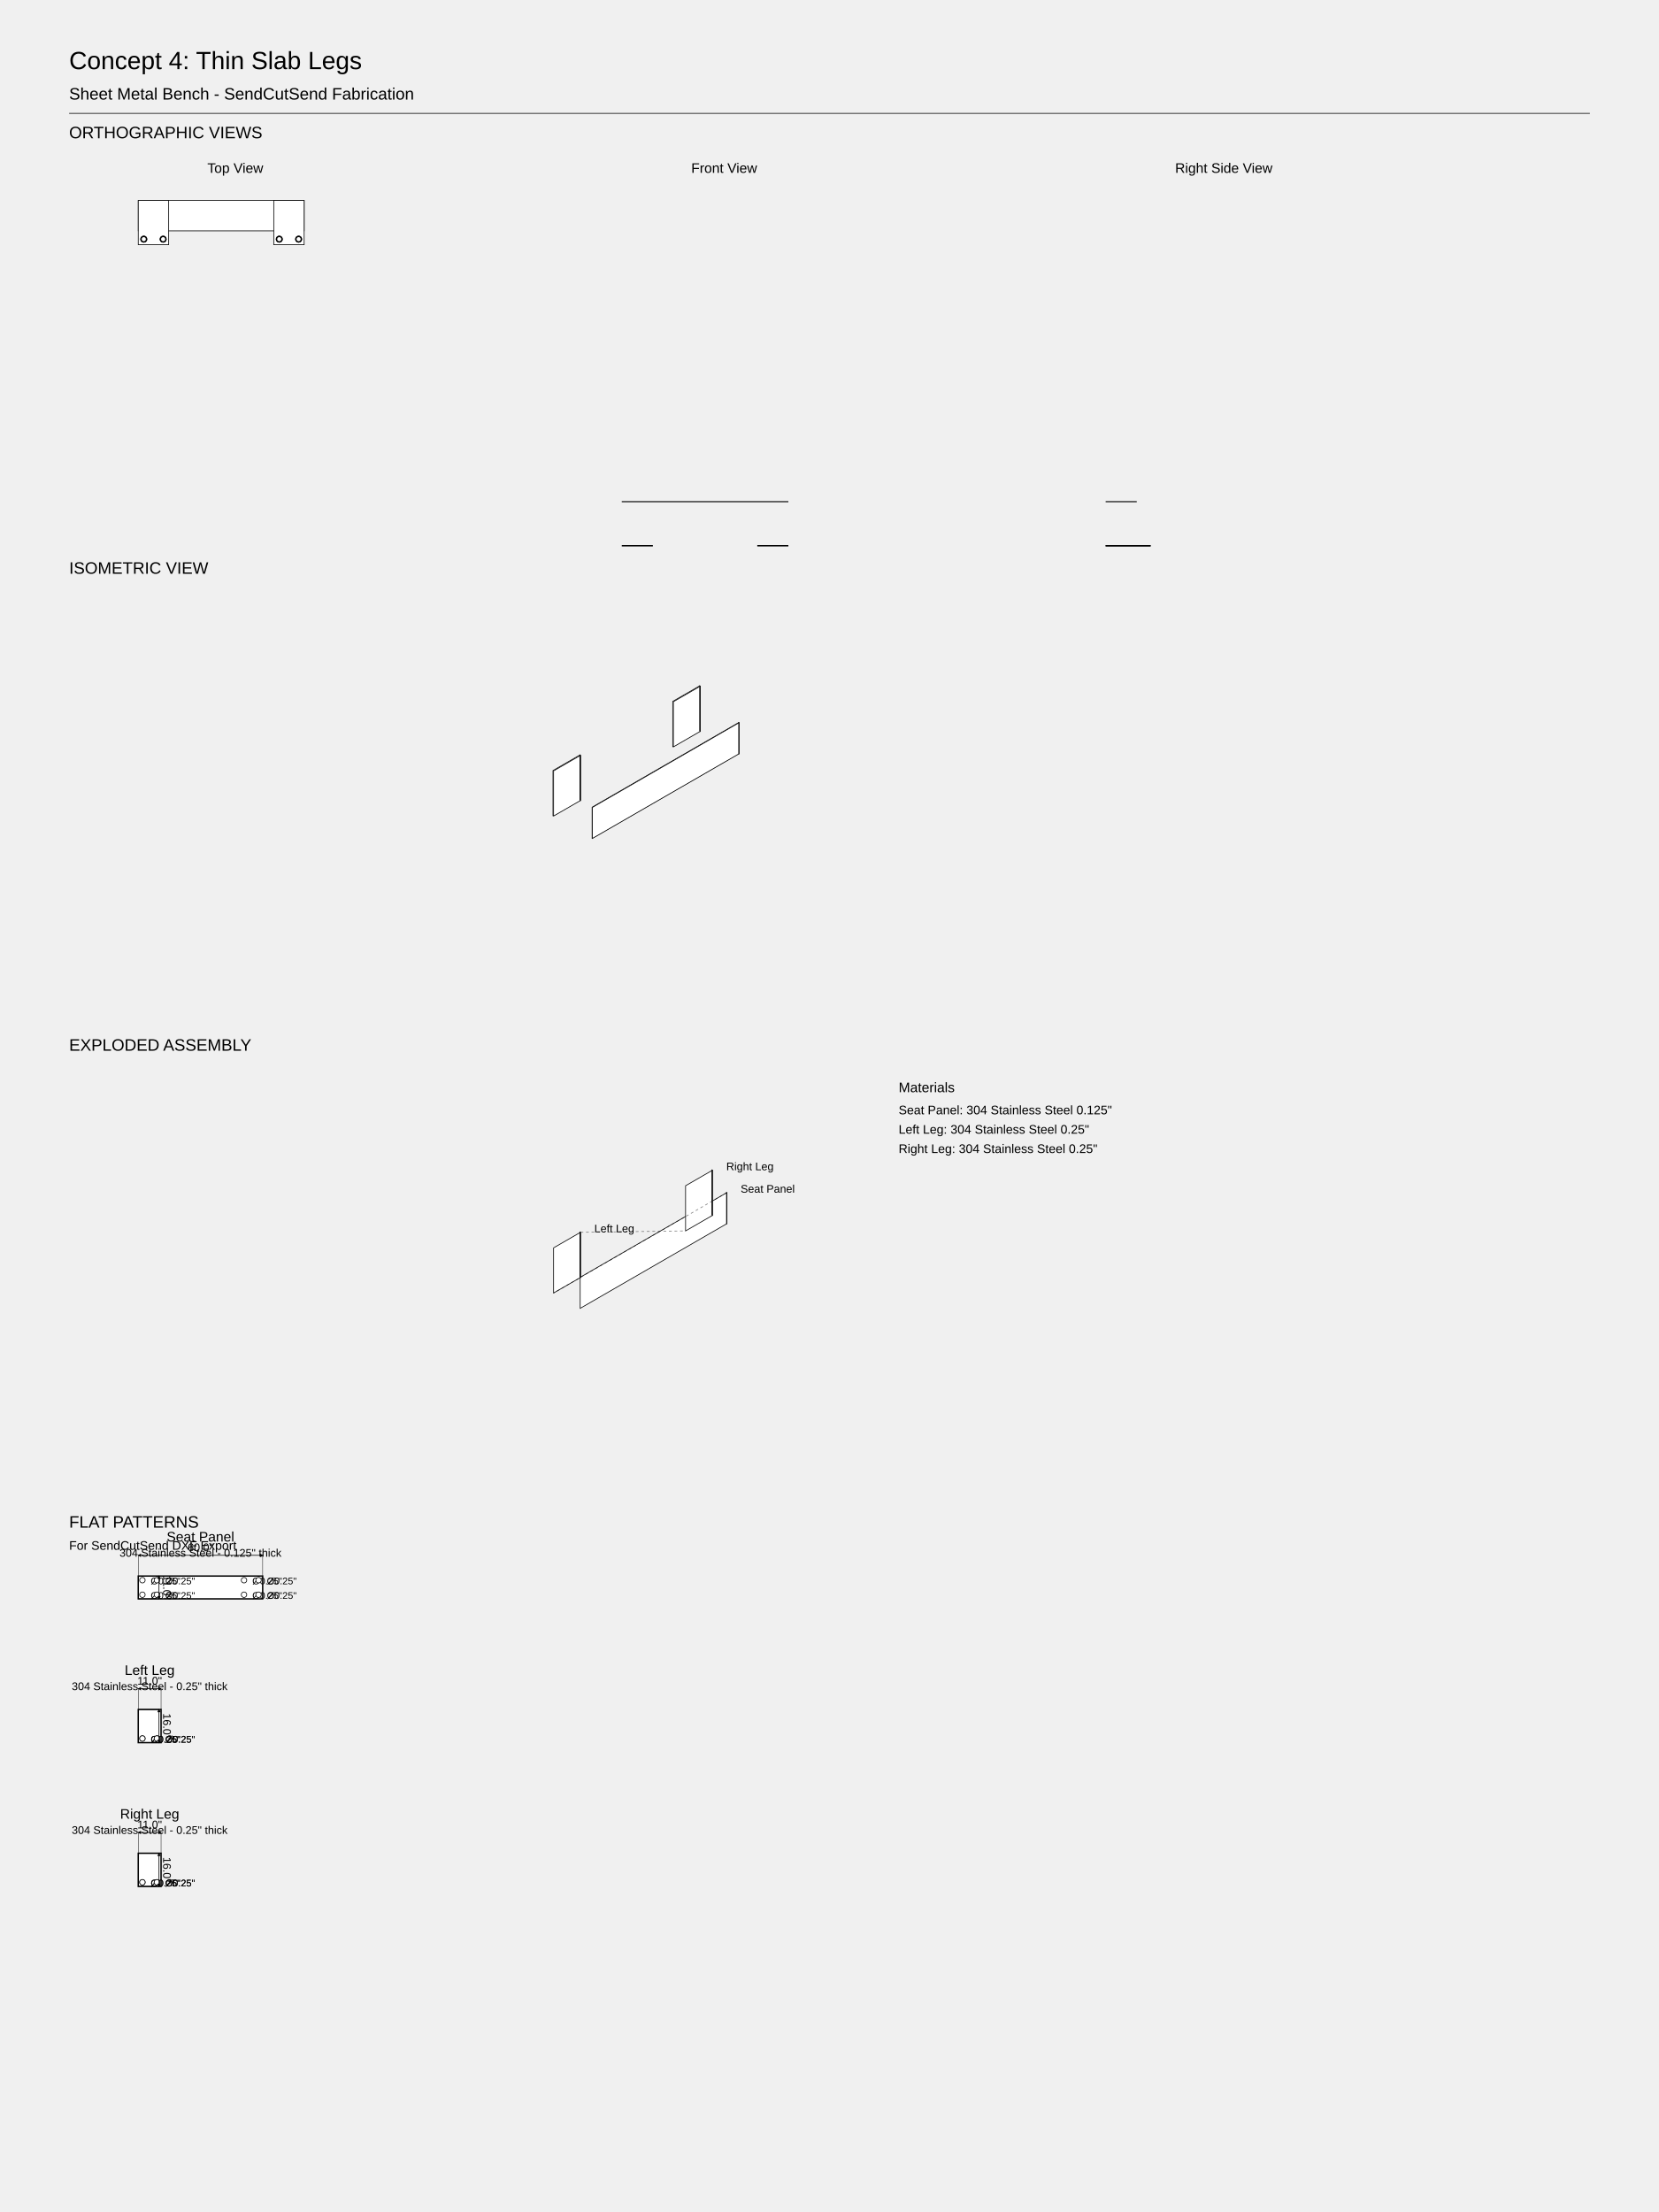
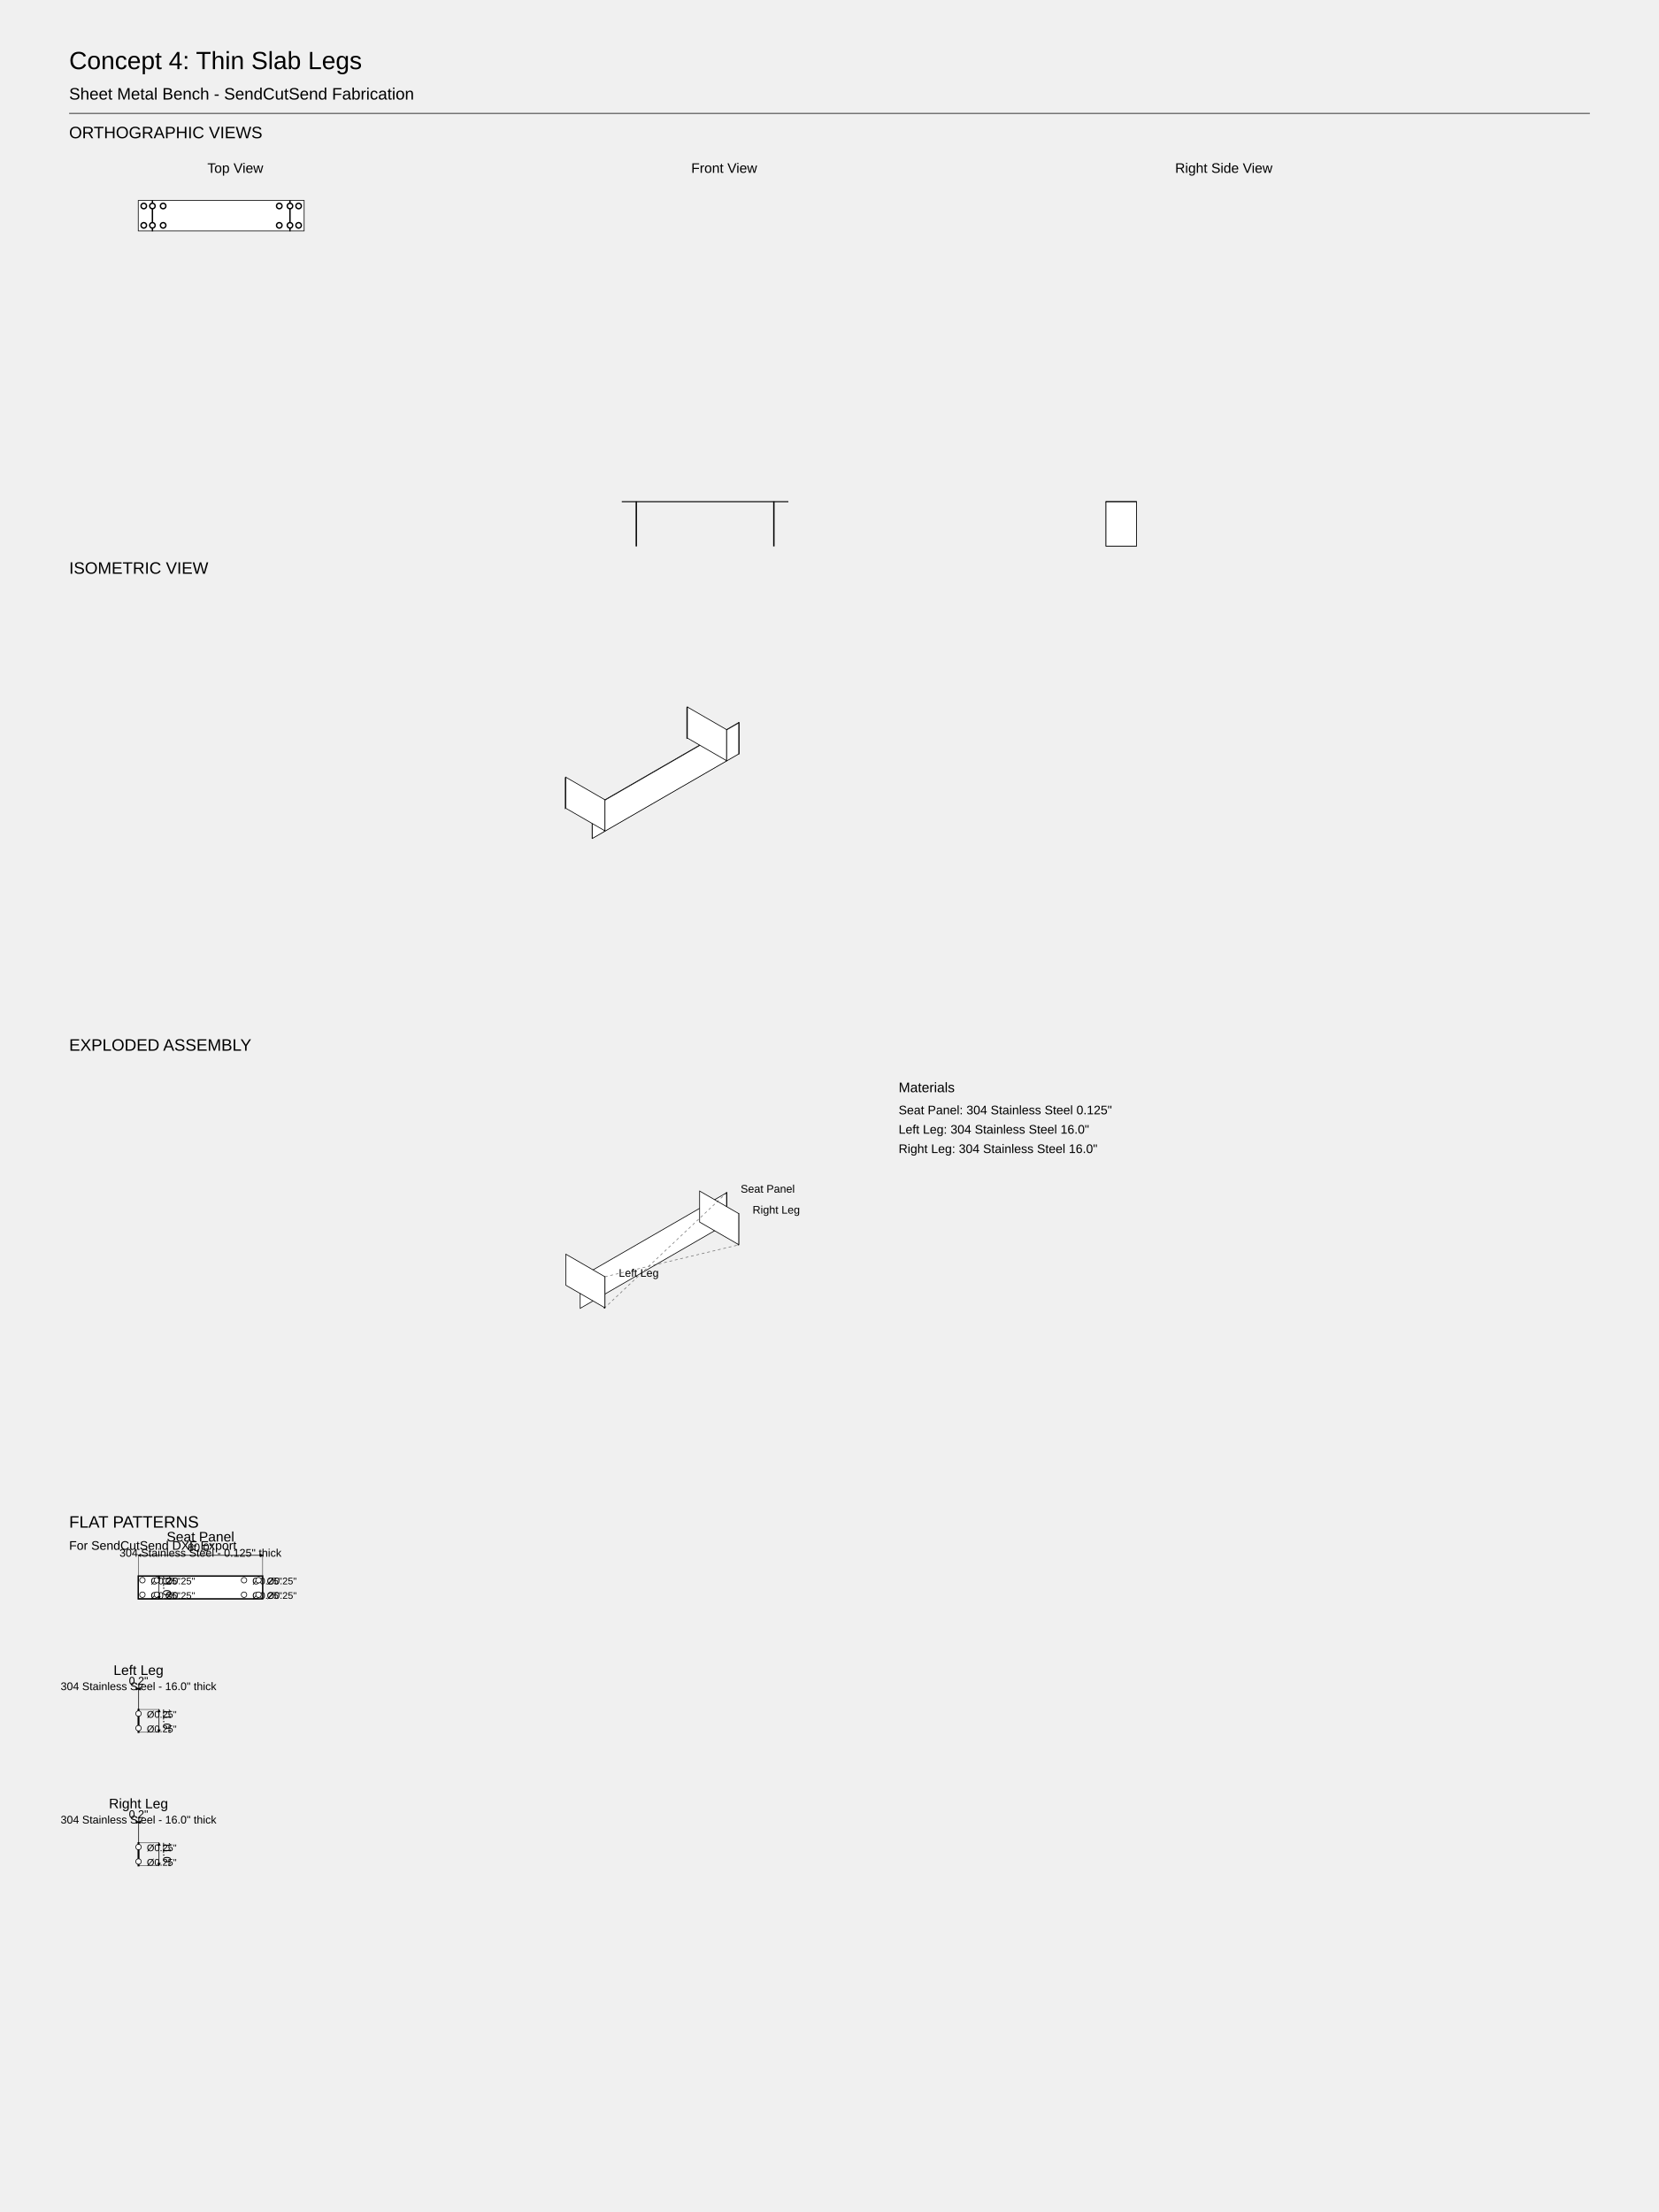
<svg xmlns="http://www.w3.org/2000/svg" width="1200" height="1600" viewBox="0 0 1200 1600">
  <defs>
    <marker id="arrowhead" markerWidth="8" markerHeight="8" refX="4" refY="2.5" orient="auto">
      <polygon points="0 0, 5 2.5, 0 5" fill="black" />
    </marker>
    <marker id="arrowhead-start" markerWidth="8" markerHeight="8" refX="1" refY="2.5" orient="auto">
      <polygon points="5 0, 0 2.5, 5 5" fill="black" />
    </marker>
  </defs>
  <text x="50" y="50" font-family="Arial, sans-serif" font-size="18" text-anchor="start" font-weight="normal" fill="black">Concept 4: Thin Slab Legs</text>
  <text x="50" y="72" font-family="Arial, sans-serif" font-size="12" text-anchor="start" font-weight="normal" fill="black">Sheet Metal Bench - SendCutSend Fabrication</text>
  <line x1="50" y1="82" x2="1150" y2="82" stroke="black" stroke-width="0.5" opacity="1.0" />
  <text x="50" y="100" font-family="Arial, sans-serif" font-size="12" text-anchor="start" font-weight="normal" fill="black">ORTHOGRAPHIC VIEWS</text>
  <text x="150" y="125" font-family="Arial, sans-serif" font-size="10" text-anchor="start" font-weight="normal" fill="black">Top View</text>
  <polygon points="100.0,145.0 220.0,145.0 220.0,167.0 100.0,167.0" fill="white" stroke="black" stroke-width="0.5" opacity="1.0" />
  <circle cx="104.0" cy="149.0" r="2" fill="white" stroke="black" stroke-width="1" />
  <circle cx="104.0" cy="163.0" r="2" fill="white" stroke="black" stroke-width="1" />
  <circle cx="118.0" cy="149.0" r="2" fill="white" stroke="black" stroke-width="1" />
  <circle cx="118.0" cy="163.0" r="2" fill="white" stroke="black" stroke-width="1" />
  <circle cx="202.0" cy="149.0" r="2" fill="white" stroke="black" stroke-width="1" />
  <circle cx="202.0" cy="163.0" r="2" fill="white" stroke="black" stroke-width="1" />
  <circle cx="216.0" cy="149.0" r="2" fill="white" stroke="black" stroke-width="1" />
  <circle cx="216.0" cy="163.0" r="2" fill="white" stroke="black" stroke-width="1" />
-   <polygon points="100.0,145.0 122.0,145.0 122.0,177.0 100.0,177.0" fill="white" stroke="black" stroke-width="0.5" opacity="1.0" />
-   <circle cx="104.0" cy="173.0" r="2" fill="white" stroke="black" stroke-width="1" />
-   <circle cx="104.0" cy="173.0" r="2" fill="white" stroke="black" stroke-width="1" />
-   <circle cx="118.0" cy="173.0" r="2" fill="white" stroke="black" stroke-width="1" />
-   <circle cx="118.0" cy="173.0" r="2" fill="white" stroke="black" stroke-width="1" />
-   <polygon points="198.0,145.0 220.0,145.0 220.0,177.0 198.0,177.0" fill="white" stroke="black" stroke-width="0.5" opacity="1.0" />
-   <circle cx="202.0" cy="173.0" r="2" fill="white" stroke="black" stroke-width="1" />
-   <circle cx="202.0" cy="173.0" r="2" fill="white" stroke="black" stroke-width="1" />
-   <circle cx="216.0" cy="173.0" r="2" fill="white" stroke="black" stroke-width="1" />
-   <circle cx="216.0" cy="173.0" r="2" fill="white" stroke="black" stroke-width="1" />
+   <polygon points="110.0,145.0 110.5,145.0 110.5,167.0 110.0,167.0" fill="white" stroke="black" stroke-width="0.5" opacity="1.0" />
+   <circle cx="110.25" cy="149.0" r="2" fill="white" stroke="black" stroke-width="1" />
+   <circle cx="110.25" cy="163.0" r="2" fill="white" stroke="black" stroke-width="1" />
+   <polygon points="209.5,145.0 210.0,145.0 210.0,167.0 209.5,167.0" fill="white" stroke="black" stroke-width="0.5" opacity="1.0" />
+   <circle cx="209.75" cy="149.0" r="2" fill="white" stroke="black" stroke-width="1" />
+   <circle cx="209.75" cy="163.0" r="2" fill="white" stroke="black" stroke-width="1" />
  <text x="500" y="125" font-family="Arial, sans-serif" font-size="10" text-anchor="start" font-weight="normal" fill="black">Front View</text>
  <polygon points="450.0,363.0 570.0,363.0 570.0,362.75 450.0,362.75" fill="white" stroke="black" stroke-width="0.5" opacity="1.0" />
-   <polygon points="450.0,395.0 472.0,395.0 472.0,394.5 450.0,394.5" fill="white" stroke="black" stroke-width="0.5" opacity="1.0" />
-   <polygon points="548.0,395.0 570.0,395.0 570.0,394.5 548.0,394.5" fill="white" stroke="black" stroke-width="0.5" opacity="1.0" />
+   <polygon points="460.0,395.0 460.5,395.0 460.5,363.0 460.0,363.0" fill="white" stroke="black" stroke-width="0.5" opacity="1.0" />
+   <polygon points="559.5,395.0 560.0,395.0 560.0,363.0 559.5,363.0" fill="white" stroke="black" stroke-width="0.5" opacity="1.0" />
  <text x="850" y="125" font-family="Arial, sans-serif" font-size="10" text-anchor="start" font-weight="normal" fill="black">Right Side View</text>
  <polygon points="800.0,363.0 822.0,363.0 822.0,362.75 800.0,362.75" fill="white" stroke="black" stroke-width="0.5" opacity="1.0" />
-   <polygon points="800.0,395.0 832.0,395.0 832.0,394.5 800.0,394.5" fill="white" stroke="black" stroke-width="0.5" opacity="1.0" />
-   <polygon points="800.0,395.0 832.0,395.0 832.0,394.5 800.0,394.5" fill="white" stroke="black" stroke-width="0.5" opacity="1.0" />
+   <polygon points="800.0,395.0 822.0,395.0 822.0,363.0 800.0,363.0" fill="white" stroke="black" stroke-width="0.5" opacity="1.0" />
+   <polygon points="800.0,395.0 822.0,395.0 822.0,363.0 800.0,363.0" fill="white" stroke="black" stroke-width="0.5" opacity="1.0" />
  <text x="50" y="415" font-family="Arial, sans-serif" font-size="12" text-anchor="start" font-weight="normal" fill="black">ISOMETRIC VIEW</text>
  <polygon points="428.284,606.33 534.35,545.093 534.35,522.639 428.284,583.876" fill="white" stroke="black" stroke-width="0.5" opacity="1.0" />
  <polygon points="428.505,606.457 534.571,545.221 534.571,522.767 428.505,584.004" fill="white" stroke="black" stroke-width="0.5" opacity="1.0" />
  <polygon points="534.35,545.093 534.35,522.639 534.571,522.767 534.571,545.221" fill="white" stroke="black" stroke-width="0.5" opacity="1.0" />
-   <polygon points="400.0,590.0 419.445,578.773 419.445,546.113 400.0,557.34" fill="white" stroke="black" stroke-width="0.5" opacity="1.0" />
-   <polygon points="400.442,590.255 419.887,579.028 419.887,546.368 400.442,557.595" fill="white" stroke="black" stroke-width="0.5" opacity="1.0" />
-   <polygon points="419.445,578.773 419.445,546.113 419.887,546.368 419.887,579.028" fill="white" stroke="black" stroke-width="0.5" opacity="1.0" />
-   <polygon points="486.621,539.99 506.066,528.763 506.066,496.103 486.621,507.33" fill="white" stroke="black" stroke-width="0.5" opacity="1.0" />
-   <polygon points="487.063,540.245 506.508,529.018 506.508,496.358 487.063,507.585" fill="white" stroke="black" stroke-width="0.5" opacity="1.0" />
-   <polygon points="506.066,528.763 506.066,496.103 506.508,496.358 506.508,529.018" fill="white" stroke="black" stroke-width="0.5" opacity="1.0" />
+   <polygon points="408.839,584.897 409.281,584.642 409.281,562.188 408.839,562.443" fill="white" stroke="black" stroke-width="0.5" opacity="1.0" />
+   <polygon points="437.123,601.227 437.565,600.972 437.565,578.518 437.123,578.773" fill="white" stroke="black" stroke-width="0.5" opacity="1.0" />
+   <polygon points="409.281,584.642 409.281,562.188 437.565,578.518 437.565,600.972" fill="white" stroke="black" stroke-width="0.5" opacity="1.0" />
+   <polygon points="496.785,534.122 497.227,533.866 497.227,511.413 496.785,511.668" fill="white" stroke="black" stroke-width="0.5" opacity="1.0" />
+   <polygon points="525.07,550.451 525.511,550.196 525.511,527.742 525.07,527.998" fill="white" stroke="black" stroke-width="0.5" opacity="1.0" />
+   <polygon points="497.227,533.866 497.227,511.413 525.511,527.742 525.511,550.196" fill="white" stroke="black" stroke-width="0.5" opacity="1.0" />
  <text x="650" y="790" font-family="Arial, sans-serif" font-size="10" text-anchor="start" font-weight="normal" fill="black">Materials</text>
  <text x="650" y="806" font-family="Arial, sans-serif" font-size="9" text-anchor="start" font-weight="normal" fill="black">Seat Panel: 304 Stainless Steel 0.125"</text>
-   <text x="650" y="820" font-family="Arial, sans-serif" font-size="9" text-anchor="start" font-weight="normal" fill="black">Left Leg: 304 Stainless Steel 0.25"</text>
-   <text x="650" y="834" font-family="Arial, sans-serif" font-size="9" text-anchor="start" font-weight="normal" fill="black">Right Leg: 304 Stainless Steel 0.25"</text>
+   <text x="650" y="820" font-family="Arial, sans-serif" font-size="9" text-anchor="start" font-weight="normal" fill="black">Left Leg: 304 Stainless Steel 16.0"</text>
+   <text x="650" y="834" font-family="Arial, sans-serif" font-size="9" text-anchor="start" font-weight="normal" fill="black">Right Leg: 304 Stainless Steel 16.0"</text>
  <text x="50" y="760" font-family="Arial, sans-serif" font-size="12" text-anchor="start" font-weight="normal" fill="black">EXPLODED ASSEMBLY</text>
  <polygon points="419.666,946.354 525.732,885.118 525.732,862.664 419.666,923.901" fill="white" stroke="black" stroke-width="0.5" opacity="1.0" />
  <polygon points="525.511,884.99 525.511,862.536 525.732,862.664 525.732,885.118" fill="white" stroke="black" stroke-width="0.5" opacity="1.0" />
  <text x="535.732" y="862.664" font-family="Arial, sans-serif" font-size="8" text-anchor="start" font-weight="normal" fill="black">Seat Panel</text>
-   <polygon points="400.442,935.255 419.887,924.028 419.887,891.368 400.442,902.595" fill="white" stroke="black" stroke-width="0.5" opacity="1.0" />
-   <polygon points="419.445,923.773 419.445,891.113 419.887,891.368 419.887,924.028" fill="white" stroke="black" stroke-width="0.5" opacity="1.0" />
-   <text x="429.887" y="891.368" font-family="Arial, sans-serif" font-size="8" text-anchor="start" font-weight="normal" fill="black">Left Leg</text>
-   <polygon points="495.901,890.348 515.347,879.122 515.347,846.462 495.901,857.688" fill="white" stroke="black" stroke-width="0.5" opacity="1.0" />
-   <polygon points="514.905,878.866 514.905,846.206 515.347,846.462 515.347,879.122" fill="white" stroke="black" stroke-width="0.5" opacity="1.0" />
-   <text x="525.347" y="846.462" font-family="Arial, sans-serif" font-size="8" text-anchor="start" font-weight="normal" fill="black">Right Leg</text>
-   <line x1="525.732" y1="862.664" x2="400.442" y2="935.255" stroke="black" stroke-width="0.5" opacity="0.5" stroke-dasharray="2,2" />
-   <line x1="419.887" y1="891.368" x2="495.901" y2="890.348" stroke="black" stroke-width="0.5" opacity="0.5" stroke-dasharray="2,2" />
+   <polygon points="437.123,946.227 437.565,945.972 437.565,923.518 437.123,923.773" fill="white" stroke="black" stroke-width="0.5" opacity="1.0" />
+   <polygon points="409.281,929.642 409.281,907.188 437.565,923.518 437.565,945.972" fill="white" stroke="black" stroke-width="0.5" opacity="1.0" />
+   <text x="447.565" y="923.518" font-family="Arial, sans-serif" font-size="8" text-anchor="start" font-weight="normal" fill="black">Left Leg</text>
+   <polygon points="533.908,900.554 534.35,900.299 534.35,877.845 533.908,878.101" fill="white" stroke="black" stroke-width="0.5" opacity="1.0" />
+   <polygon points="506.066,883.969 506.066,861.516 534.35,877.845 534.35,900.299" fill="white" stroke="black" stroke-width="0.5" opacity="1.0" />
+   <text x="544.35" y="877.845" font-family="Arial, sans-serif" font-size="8" text-anchor="start" font-weight="normal" fill="black">Right Leg</text>
+   <line x1="525.732" y1="862.664" x2="437.123" y2="946.227" stroke="black" stroke-width="0.5" opacity="0.5" stroke-dasharray="2,2" />
+   <line x1="437.565" y1="923.518" x2="533.908" y2="900.554" stroke="black" stroke-width="0.5" opacity="0.5" stroke-dasharray="2,2" />
  <text x="50" y="1105" font-family="Arial, sans-serif" font-size="12" text-anchor="start" font-weight="normal" fill="black">FLAT PATTERNS</text>
  <text x="50" y="1121" font-family="Arial, sans-serif" font-size="9" text-anchor="start" font-weight="normal" fill="black">For SendCutSend DXF Export</text>
  <rect x="100" y="1140" width="90.0" height="16.5" fill="white" stroke="black" stroke-width="1" opacity="1.0" />
  <circle cx="103.0" cy="1143.0" r="2" fill="white" stroke="black" stroke-width="0.5" />
  <text x="109.0" y="1146.0" font-family="Arial, sans-serif" font-size="7" text-anchor="start" font-weight="normal" fill="black">Ø0.25"</text>
  <circle cx="103.0" cy="1153.5" r="2" fill="white" stroke="black" stroke-width="0.5" />
  <text x="109.0" y="1156.5" font-family="Arial, sans-serif" font-size="7" text-anchor="start" font-weight="normal" fill="black">Ø0.25"</text>
  <circle cx="113.5" cy="1143.0" r="2" fill="white" stroke="black" stroke-width="0.5" />
  <text x="119.5" y="1146.0" font-family="Arial, sans-serif" font-size="7" text-anchor="start" font-weight="normal" fill="black">Ø0.25"</text>
  <circle cx="113.5" cy="1153.5" r="2" fill="white" stroke="black" stroke-width="0.5" />
  <text x="119.5" y="1156.5" font-family="Arial, sans-serif" font-size="7" text-anchor="start" font-weight="normal" fill="black">Ø0.25"</text>
  <circle cx="176.5" cy="1143.0" r="2" fill="white" stroke="black" stroke-width="0.5" />
  <text x="182.5" y="1146.0" font-family="Arial, sans-serif" font-size="7" text-anchor="start" font-weight="normal" fill="black">Ø0.25"</text>
  <circle cx="176.5" cy="1153.5" r="2" fill="white" stroke="black" stroke-width="0.5" />
  <text x="182.5" y="1156.5" font-family="Arial, sans-serif" font-size="7" text-anchor="start" font-weight="normal" fill="black">Ø0.25"</text>
  <circle cx="187.0" cy="1143.0" r="2" fill="white" stroke="black" stroke-width="0.5" />
  <text x="193.0" y="1146.0" font-family="Arial, sans-serif" font-size="7" text-anchor="start" font-weight="normal" fill="black">Ø0.25"</text>
  <circle cx="187.0" cy="1153.5" r="2" fill="white" stroke="black" stroke-width="0.5" />
  <text x="193.0" y="1156.5" font-family="Arial, sans-serif" font-size="7" text-anchor="start" font-weight="normal" fill="black">Ø0.25"</text>
  <line x1="100" y1="1140" x2="100.0" y2="1125.0" stroke="black" stroke-width="0.3" opacity="1.0" />
  <line x1="190.0" y1="1140" x2="190.0" y2="1125.0" stroke="black" stroke-width="0.3" opacity="1.0" />
  <line x1="100.0" y1="1125.0" x2="190.0" y2="1125.0" stroke="black" stroke-width="0.5" opacity="1.0" marker-start="url(#arrowhead-start)" marker-end="url(#arrowhead)" />
  <text x="145.0" y="1122.0" font-family="Arial, sans-serif" font-size="8" text-anchor="middle" fill="black" transform="rotate(0.0 145.0 1125.0)">60.0"</text>
  <line x1="100" y1="1140" x2="115.0" y2="1140.0" stroke="black" stroke-width="0.3" opacity="1.0" />
  <line x1="100" y1="1156.5" x2="115.0" y2="1156.5" stroke="black" stroke-width="0.3" opacity="1.0" />
  <line x1="115.0" y1="1140.0" x2="115.0" y2="1156.5" stroke="black" stroke-width="0.5" opacity="1.0" marker-start="url(#arrowhead-start)" marker-end="url(#arrowhead)" />
  <text x="115.0" y="1145.25" font-family="Arial, sans-serif" font-size="8" text-anchor="middle" fill="black" transform="rotate(90.0 115.0 1148.25)">11.0"</text>
  <text x="145.0" y="1115" font-family="Arial, sans-serif" font-size="10" text-anchor="middle" font-weight="normal" fill="black">Seat Panel</text>
  <text x="145.0" y="1126" font-family="Arial, sans-serif" font-size="8" text-anchor="middle" font-weight="normal" fill="black">304 Stainless Steel - 0.125" thick</text>
-   <rect x="100" y="1236.5" width="16.5" height="24.0" fill="white" stroke="black" stroke-width="1" opacity="1.0" />
-   <circle cx="103.0" cy="1257.5" r="2" fill="white" stroke="black" stroke-width="0.5" />
-   <text x="109.0" y="1260.5" font-family="Arial, sans-serif" font-size="7" text-anchor="start" font-weight="normal" fill="black">Ø0.25"</text>
-   <circle cx="103.0" cy="1257.5" r="2" fill="white" stroke="black" stroke-width="0.5" />
-   <text x="109.0" y="1260.5" font-family="Arial, sans-serif" font-size="7" text-anchor="start" font-weight="normal" fill="black">Ø0.25"</text>
-   <circle cx="113.5" cy="1257.5" r="2" fill="white" stroke="black" stroke-width="0.5" />
-   <text x="119.5" y="1260.5" font-family="Arial, sans-serif" font-size="7" text-anchor="start" font-weight="normal" fill="black">Ø0.25"</text>
-   <circle cx="113.5" cy="1257.5" r="2" fill="white" stroke="black" stroke-width="0.5" />
-   <text x="119.5" y="1260.5" font-family="Arial, sans-serif" font-size="7" text-anchor="start" font-weight="normal" fill="black">Ø0.25"</text>
+   <rect x="100" y="1236.5" width="0.375" height="16.5" fill="white" stroke="black" stroke-width="1" opacity="1.0" />
+   <circle cx="100.188" cy="1239.5" r="2" fill="white" stroke="black" stroke-width="0.5" />
+   <text x="106.188" y="1242.5" font-family="Arial, sans-serif" font-size="7" text-anchor="start" font-weight="normal" fill="black">Ø0.25"</text>
+   <circle cx="100.188" cy="1250.0" r="2" fill="white" stroke="black" stroke-width="0.5" />
+   <text x="106.188" y="1253.0" font-family="Arial, sans-serif" font-size="7" text-anchor="start" font-weight="normal" fill="black">Ø0.25"</text>
  <line x1="100" y1="1236.5" x2="100.0" y2="1221.5" stroke="black" stroke-width="0.3" opacity="1.0" />
-   <line x1="116.5" y1="1236.5" x2="116.5" y2="1221.5" stroke="black" stroke-width="0.3" opacity="1.0" />
-   <line x1="100.0" y1="1221.5" x2="116.5" y2="1221.5" stroke="black" stroke-width="0.5" opacity="1.0" marker-start="url(#arrowhead-start)" marker-end="url(#arrowhead)" />
-   <text x="108.25" y="1218.5" font-family="Arial, sans-serif" font-size="8" text-anchor="middle" fill="black" transform="rotate(0.0 108.25 1221.5)">11.0"</text>
+   <line x1="100.375" y1="1236.5" x2="100.375" y2="1221.5" stroke="black" stroke-width="0.3" opacity="1.0" />
+   <line x1="100.0" y1="1221.5" x2="100.375" y2="1221.5" stroke="black" stroke-width="0.5" opacity="1.0" marker-start="url(#arrowhead-start)" marker-end="url(#arrowhead)" />
+   <text x="100.188" y="1218.5" font-family="Arial, sans-serif" font-size="8" text-anchor="middle" fill="black" transform="rotate(0.0 100.1875 1221.5)">0.2"</text>
  <line x1="100" y1="1236.5" x2="115.0" y2="1236.5" stroke="black" stroke-width="0.3" opacity="1.0" />
-   <line x1="100" y1="1260.5" x2="115.0" y2="1260.5" stroke="black" stroke-width="0.3" opacity="1.0" />
-   <line x1="115.0" y1="1236.5" x2="115.0" y2="1260.5" stroke="black" stroke-width="0.5" opacity="1.0" marker-start="url(#arrowhead-start)" marker-end="url(#arrowhead)" />
-   <text x="115.0" y="1245.5" font-family="Arial, sans-serif" font-size="8" text-anchor="middle" fill="black" transform="rotate(90.0 115.0 1248.5)">16.0"</text>
-   <text x="108.25" y="1211.5" font-family="Arial, sans-serif" font-size="10" text-anchor="middle" font-weight="normal" fill="black">Left Leg</text>
-   <text x="108.25" y="1222.5" font-family="Arial, sans-serif" font-size="8" text-anchor="middle" font-weight="normal" fill="black">304 Stainless Steel - 0.25" thick</text>
-   <rect x="100" y="1340.5" width="16.5" height="24.0" fill="white" stroke="black" stroke-width="1" opacity="1.0" />
-   <circle cx="103.0" cy="1361.5" r="2" fill="white" stroke="black" stroke-width="0.5" />
-   <text x="109.0" y="1364.5" font-family="Arial, sans-serif" font-size="7" text-anchor="start" font-weight="normal" fill="black">Ø0.25"</text>
-   <circle cx="103.0" cy="1361.5" r="2" fill="white" stroke="black" stroke-width="0.5" />
-   <text x="109.0" y="1364.5" font-family="Arial, sans-serif" font-size="7" text-anchor="start" font-weight="normal" fill="black">Ø0.25"</text>
-   <circle cx="113.5" cy="1361.5" r="2" fill="white" stroke="black" stroke-width="0.5" />
-   <text x="119.5" y="1364.5" font-family="Arial, sans-serif" font-size="7" text-anchor="start" font-weight="normal" fill="black">Ø0.25"</text>
-   <circle cx="113.5" cy="1361.5" r="2" fill="white" stroke="black" stroke-width="0.5" />
-   <text x="119.5" y="1364.5" font-family="Arial, sans-serif" font-size="7" text-anchor="start" font-weight="normal" fill="black">Ø0.25"</text>
-   <line x1="100" y1="1340.5" x2="100.0" y2="1325.5" stroke="black" stroke-width="0.3" opacity="1.0" />
-   <line x1="116.5" y1="1340.5" x2="116.5" y2="1325.5" stroke="black" stroke-width="0.3" opacity="1.0" />
-   <line x1="100.0" y1="1325.5" x2="116.5" y2="1325.5" stroke="black" stroke-width="0.5" opacity="1.0" marker-start="url(#arrowhead-start)" marker-end="url(#arrowhead)" />
-   <text x="108.25" y="1322.5" font-family="Arial, sans-serif" font-size="8" text-anchor="middle" fill="black" transform="rotate(0.0 108.25 1325.5)">11.0"</text>
-   <line x1="100" y1="1340.5" x2="115.0" y2="1340.5" stroke="black" stroke-width="0.3" opacity="1.0" />
-   <line x1="100" y1="1364.5" x2="115.0" y2="1364.5" stroke="black" stroke-width="0.3" opacity="1.0" />
-   <line x1="115.0" y1="1340.5" x2="115.0" y2="1364.5" stroke="black" stroke-width="0.5" opacity="1.0" marker-start="url(#arrowhead-start)" marker-end="url(#arrowhead)" />
-   <text x="115.0" y="1349.5" font-family="Arial, sans-serif" font-size="8" text-anchor="middle" fill="black" transform="rotate(90.0 115.0 1352.5)">16.0"</text>
-   <text x="108.25" y="1315.5" font-family="Arial, sans-serif" font-size="10" text-anchor="middle" font-weight="normal" fill="black">Right Leg</text>
-   <text x="108.25" y="1326.5" font-family="Arial, sans-serif" font-size="8" text-anchor="middle" font-weight="normal" fill="black">304 Stainless Steel - 0.25" thick</text>
+   <line x1="100" y1="1253.0" x2="115.0" y2="1253.0" stroke="black" stroke-width="0.3" opacity="1.0" />
+   <line x1="115.0" y1="1236.5" x2="115.0" y2="1253.0" stroke="black" stroke-width="0.5" opacity="1.0" marker-start="url(#arrowhead-start)" marker-end="url(#arrowhead)" />
+   <text x="115.0" y="1241.75" font-family="Arial, sans-serif" font-size="8" text-anchor="middle" fill="black" transform="rotate(90.0 115.0 1244.75)">11.0"</text>
+   <text x="100.188" y="1211.5" font-family="Arial, sans-serif" font-size="10" text-anchor="middle" font-weight="normal" fill="black">Left Leg</text>
+   <text x="100.188" y="1222.5" font-family="Arial, sans-serif" font-size="8" text-anchor="middle" font-weight="normal" fill="black">304 Stainless Steel - 16.0" thick</text>
+   <rect x="100" y="1333.0" width="0.375" height="16.5" fill="white" stroke="black" stroke-width="1" opacity="1.0" />
+   <circle cx="100.188" cy="1336.0" r="2" fill="white" stroke="black" stroke-width="0.5" />
+   <text x="106.188" y="1339.0" font-family="Arial, sans-serif" font-size="7" text-anchor="start" font-weight="normal" fill="black">Ø0.25"</text>
+   <circle cx="100.188" cy="1346.5" r="2" fill="white" stroke="black" stroke-width="0.5" />
+   <text x="106.188" y="1349.5" font-family="Arial, sans-serif" font-size="7" text-anchor="start" font-weight="normal" fill="black">Ø0.25"</text>
+   <line x1="100" y1="1333.0" x2="100.0" y2="1318.0" stroke="black" stroke-width="0.3" opacity="1.0" />
+   <line x1="100.375" y1="1333.0" x2="100.375" y2="1318.0" stroke="black" stroke-width="0.3" opacity="1.0" />
+   <line x1="100.0" y1="1318.0" x2="100.375" y2="1318.0" stroke="black" stroke-width="0.5" opacity="1.0" marker-start="url(#arrowhead-start)" marker-end="url(#arrowhead)" />
+   <text x="100.188" y="1315.0" font-family="Arial, sans-serif" font-size="8" text-anchor="middle" fill="black" transform="rotate(0.0 100.1875 1318.0)">0.2"</text>
+   <line x1="100" y1="1333.0" x2="115.0" y2="1333.0" stroke="black" stroke-width="0.3" opacity="1.0" />
+   <line x1="100" y1="1349.5" x2="115.0" y2="1349.5" stroke="black" stroke-width="0.3" opacity="1.0" />
+   <line x1="115.0" y1="1333.0" x2="115.0" y2="1349.5" stroke="black" stroke-width="0.5" opacity="1.0" marker-start="url(#arrowhead-start)" marker-end="url(#arrowhead)" />
+   <text x="115.0" y="1338.25" font-family="Arial, sans-serif" font-size="8" text-anchor="middle" fill="black" transform="rotate(90.0 115.0 1341.25)">11.0"</text>
+   <text x="100.188" y="1308.0" font-family="Arial, sans-serif" font-size="10" text-anchor="middle" font-weight="normal" fill="black">Right Leg</text>
+   <text x="100.188" y="1319.0" font-family="Arial, sans-serif" font-size="8" text-anchor="middle" font-weight="normal" fill="black">304 Stainless Steel - 16.0" thick</text>
</svg>
